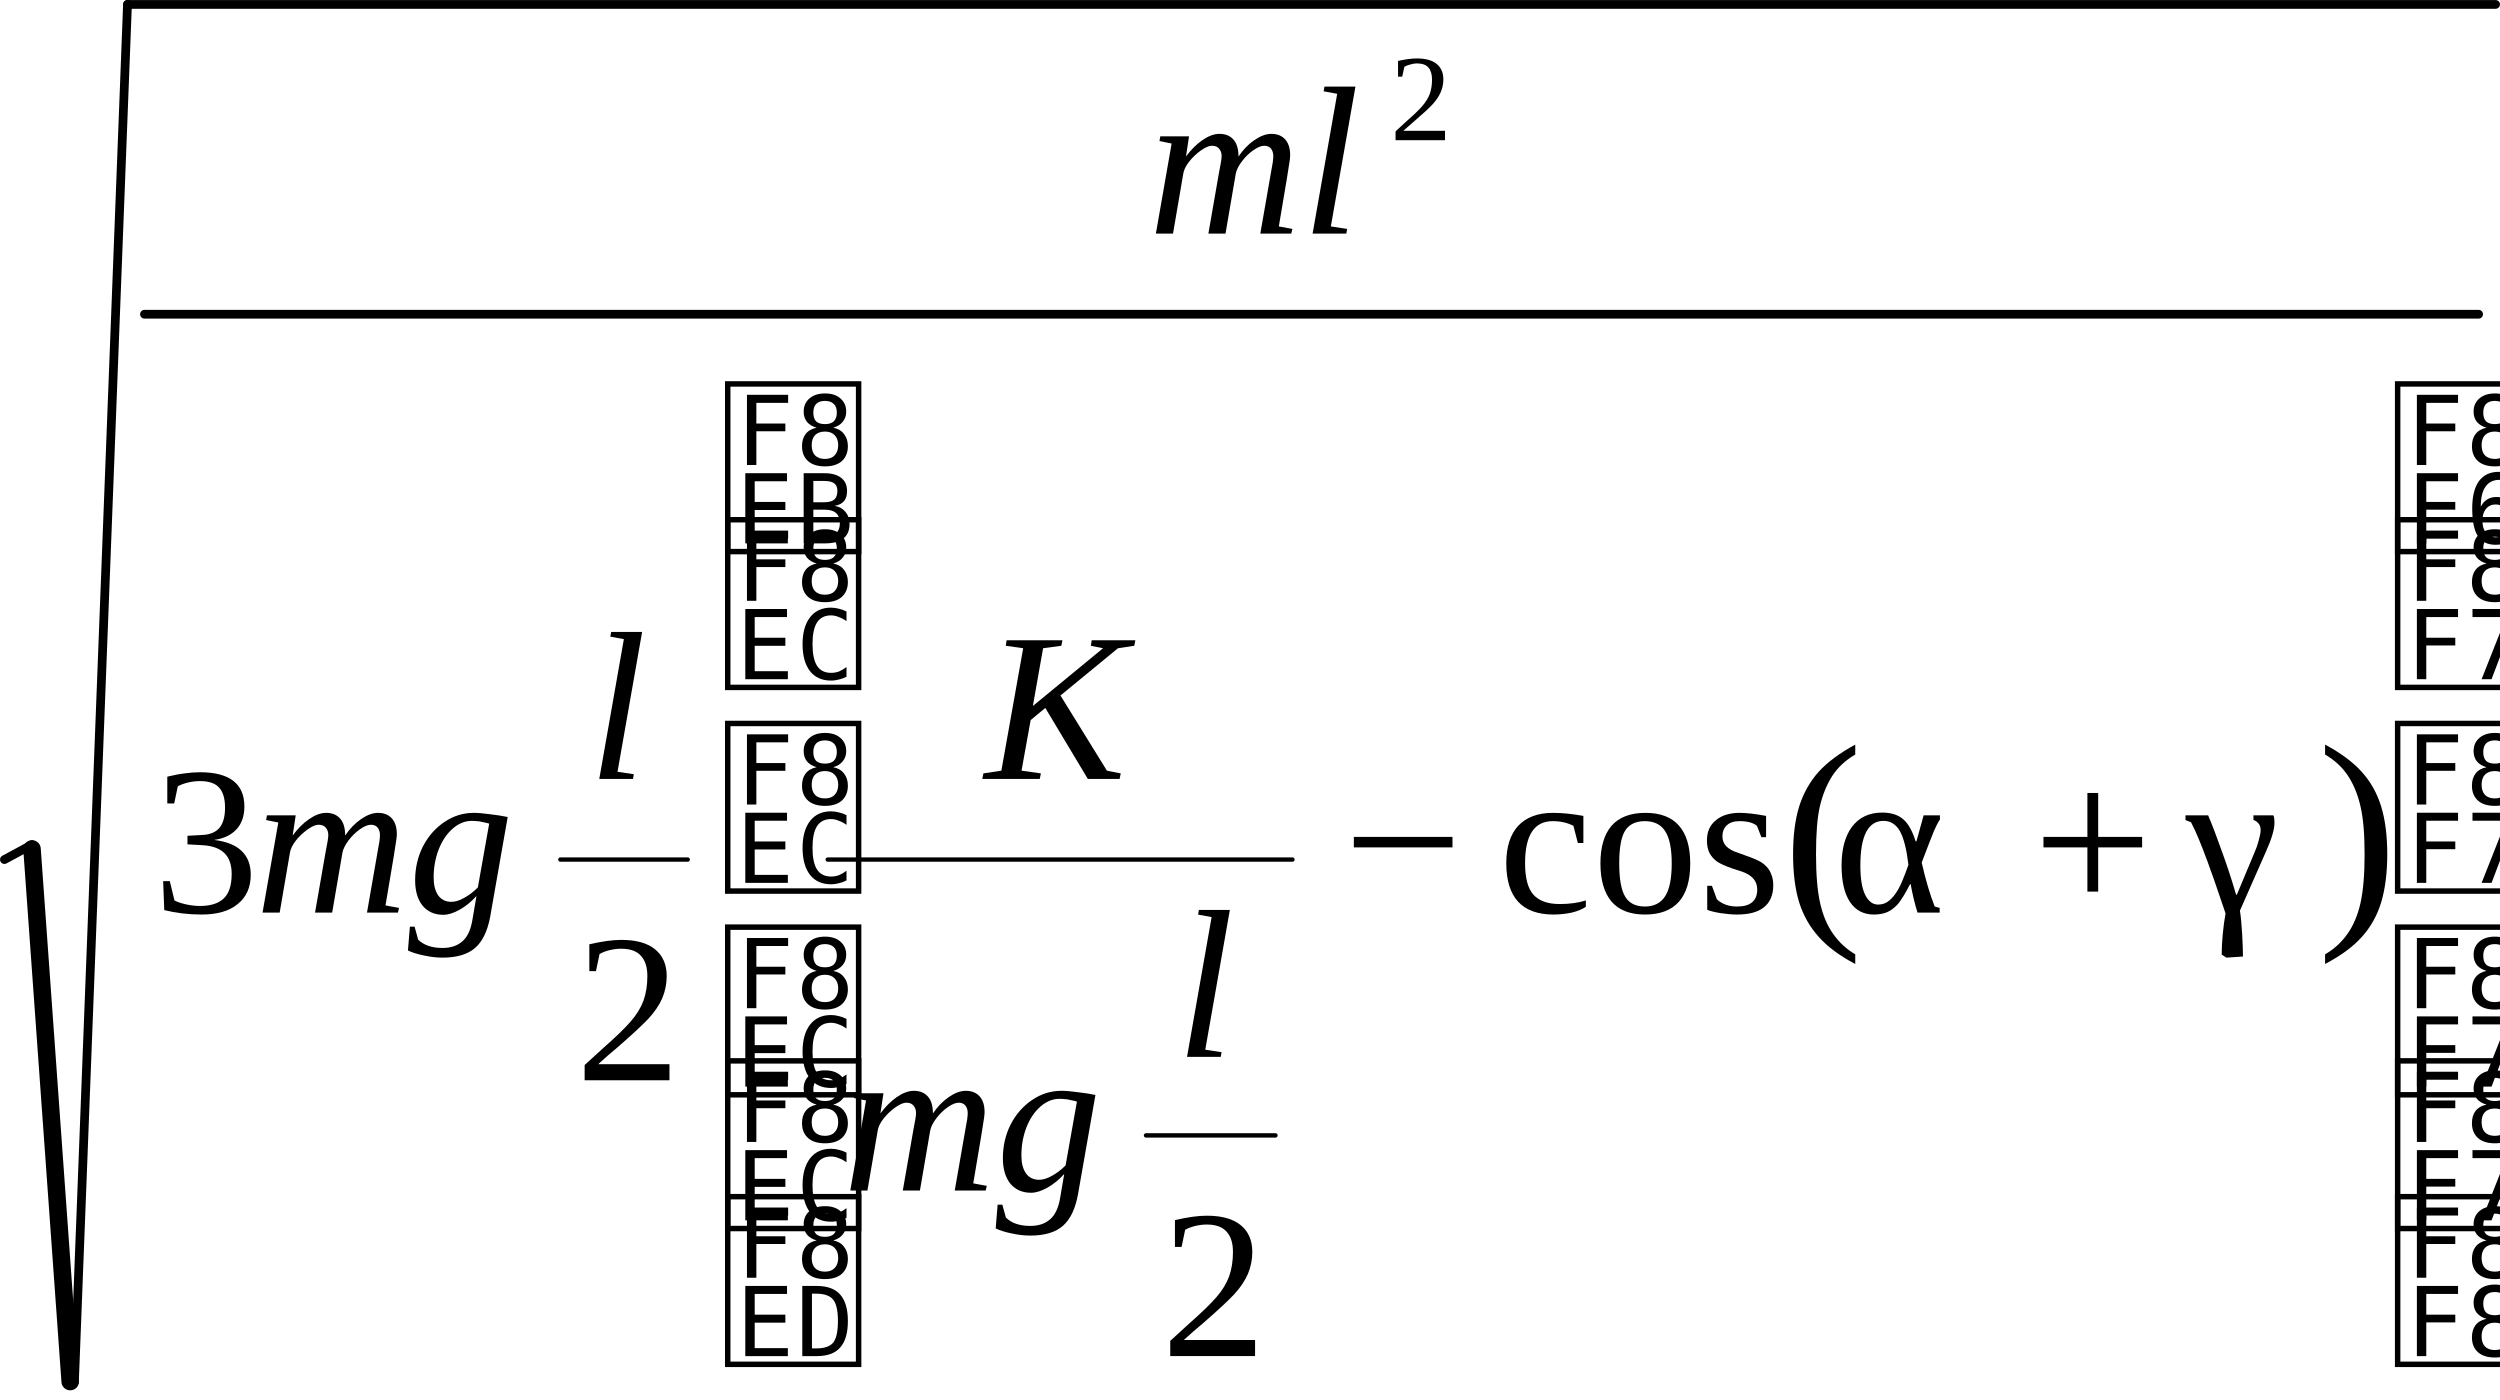
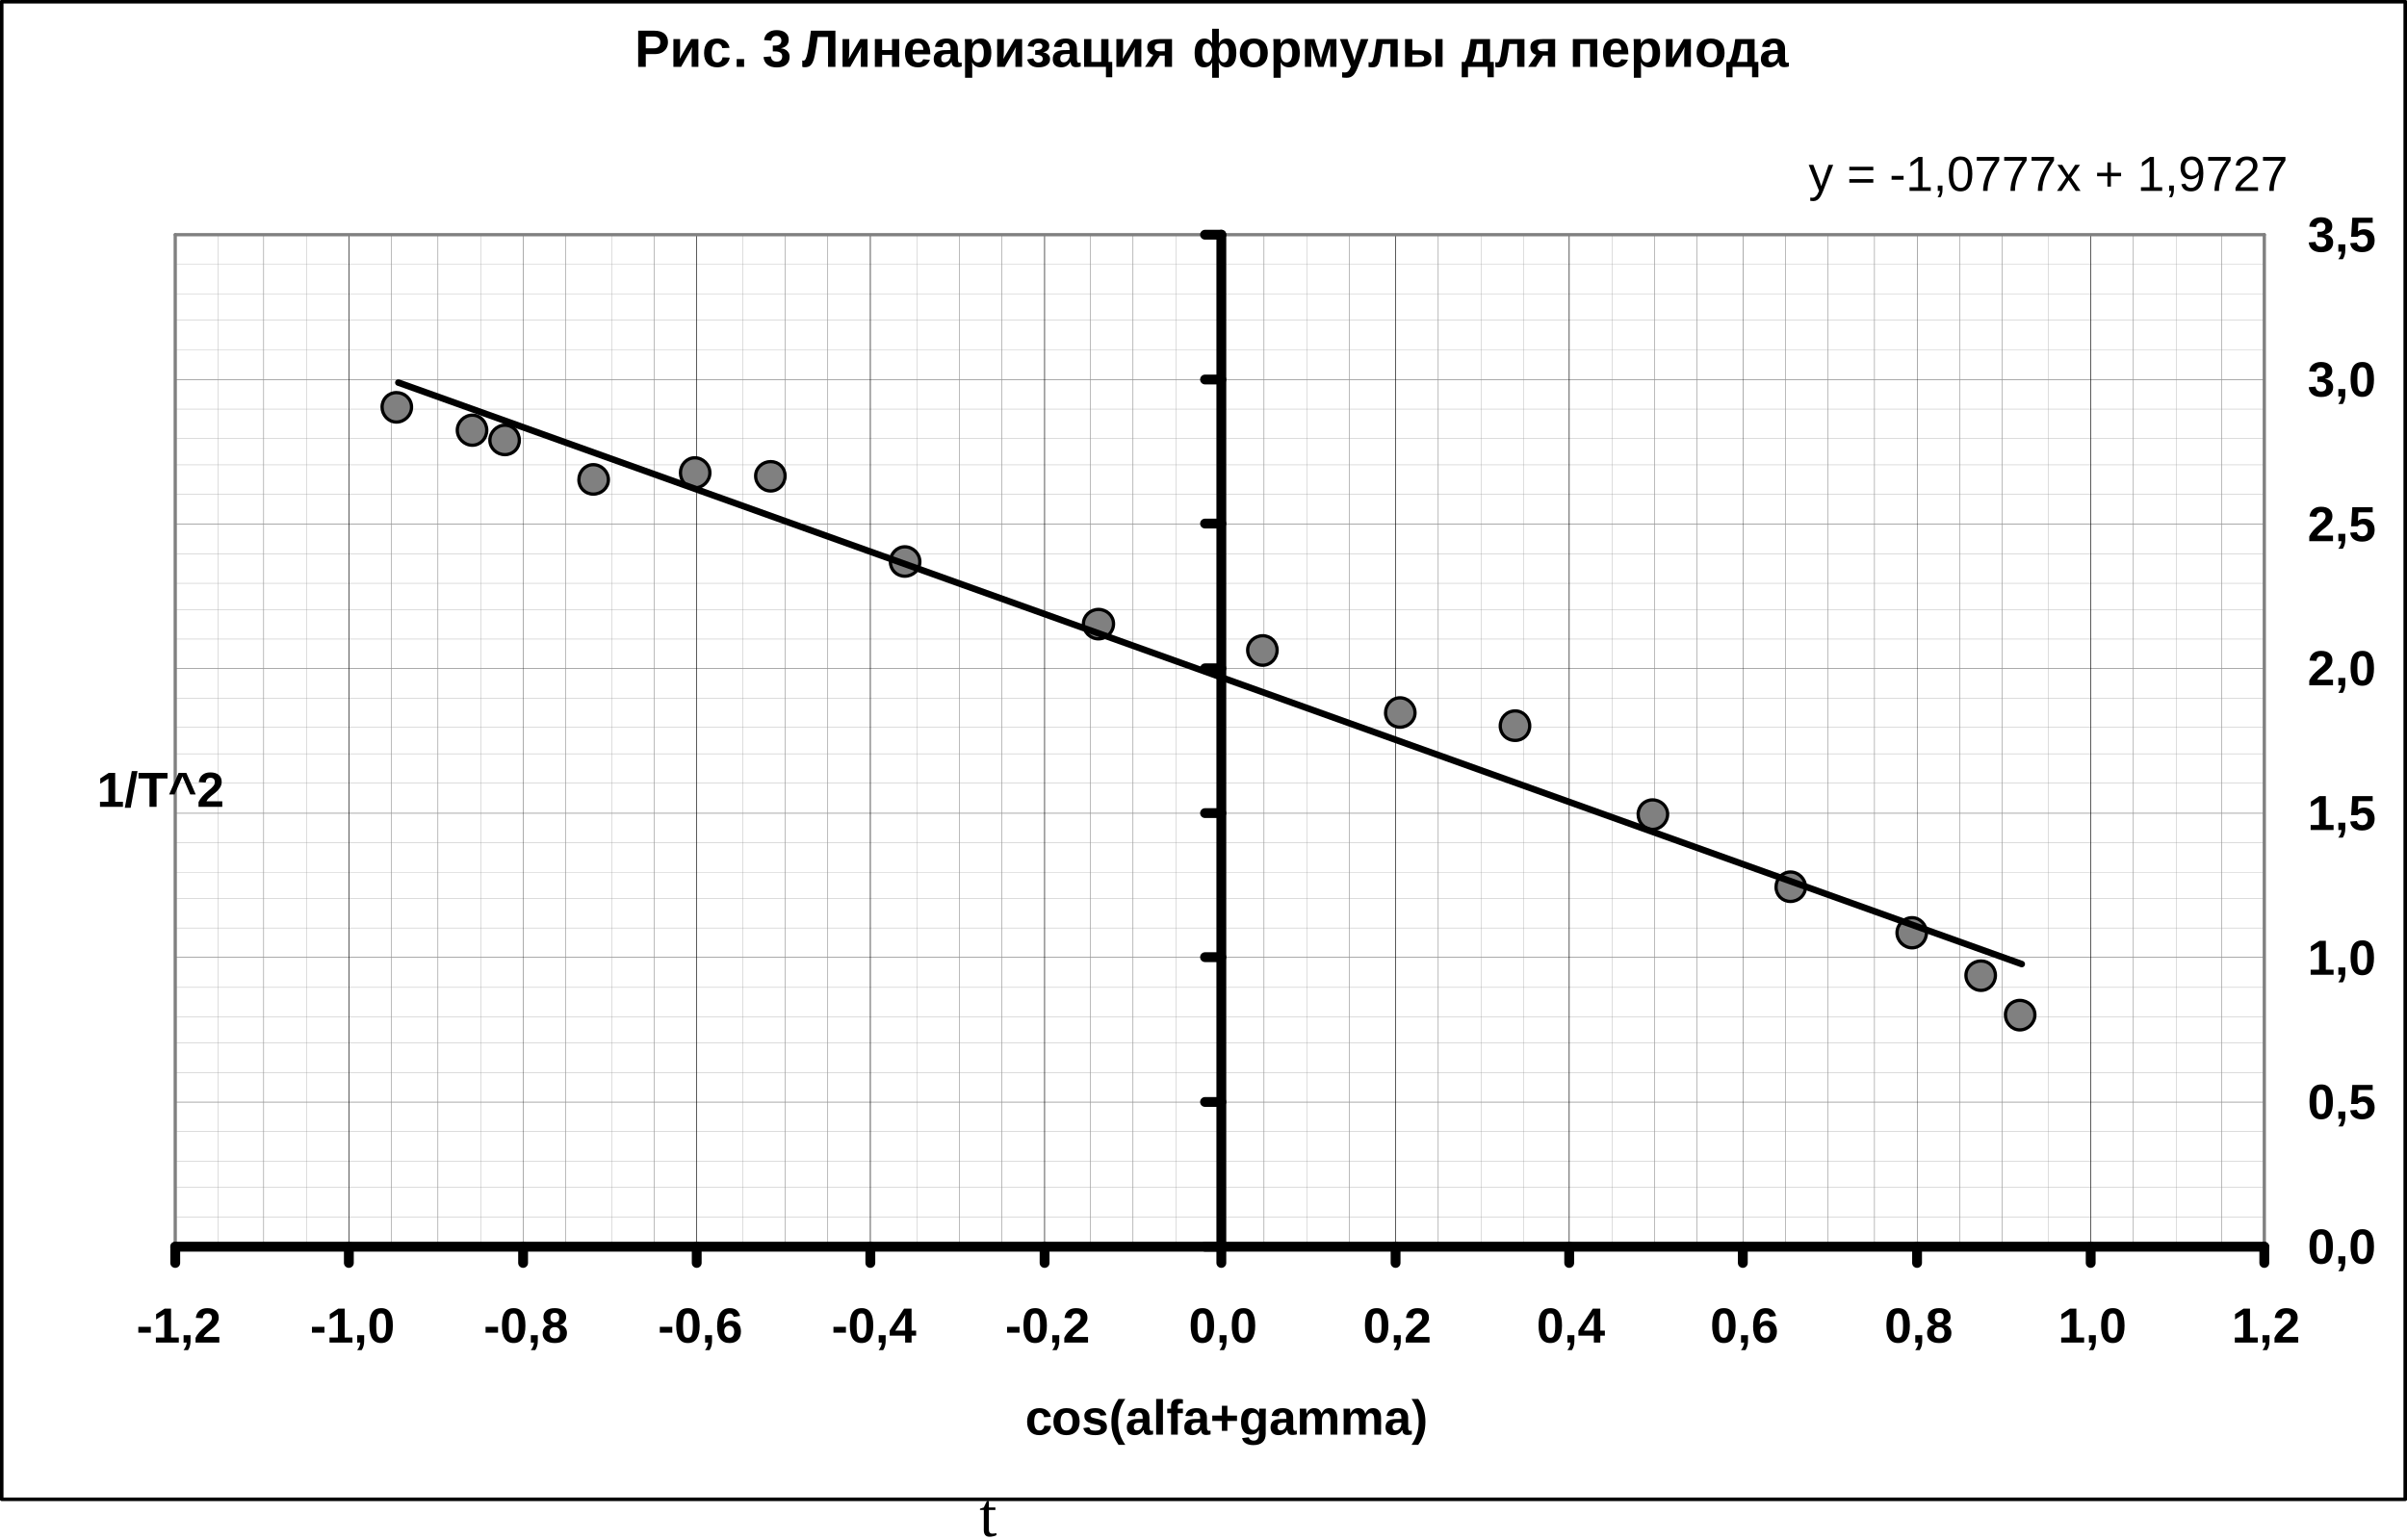
- <svg xmlns="http://www.w3.org/2000/svg" width="141.38pt" height="79.14pt" viewBox="0 0 141.38 79.14">
+ <svg xmlns="http://www.w3.org/2000/svg" width="460.83pt" height="294.86pt" viewBox="0 0 460.83 294.86">
  <defs>
    <clipPath id="figbox">
-       <rect x="0" y="0" width="141.38" height="79.14" />
+       <rect x="0" y="0" width="460.83" height="294.86" />
+     </clipPath>
+     <clipPath id="c0">
+       <rect x="33.67" y="233.12" width="399.96" height="0.12" />
+     </clipPath>
+     <clipPath id="c1">
+       <rect x="33.67" y="227.36" width="399.96" height="0.24" />
+     </clipPath>
+     <clipPath id="c2">
+       <rect x="33.67" y="222.32" width="399.96" height="0.24" />
+     </clipPath>
+     <clipPath id="c3">
+       <rect x="33.67" y="216.68" width="399.96" height="0.24" />
+     </clipPath>
+     <clipPath id="c4">
+       <rect x="33.67" y="205.40" width="399.96" height="0.24" />
+     </clipPath>
+     <clipPath id="c5">
+       <rect x="33.67" y="199.76" width="399.96" height="0.24" />
+     </clipPath>
+     <clipPath id="c6">
+       <rect x="33.67" y="194.72" width="399.96" height="0.24" />
+     </clipPath>
+     <clipPath id="c7">
+       <rect x="33.67" y="189.08" width="399.96" height="0.12" />
+     </clipPath>
+     <clipPath id="c8">
+       <rect x="33.67" y="177.68" width="399.96" height="0.24" />
+     </clipPath>
+     <clipPath id="c9">
+       <rect x="33.67" y="172.04" width="399.96" height="0.24" />
+     </clipPath>
+     <clipPath id="c10">
+       <rect x="33.67" y="167.00" width="399.96" height="0.24" />
+     </clipPath>
+     <clipPath id="c11">
+       <rect x="33.67" y="161.36" width="399.96" height="0.24" />
+     </clipPath>
+     <clipPath id="c12">
+       <rect x="33.67" y="149.96" width="399.96" height="0.24" />
+     </clipPath>
+     <clipPath id="c13">
+       <rect x="33.67" y="144.32" width="399.96" height="0.24" />
+     </clipPath>
+     <clipPath id="c14">
+       <rect x="33.67" y="139.28" width="399.96" height="0.24" />
+     </clipPath>
+     <clipPath id="c15">
+       <rect x="33.67" y="133.64" width="399.96" height="0.24" />
+     </clipPath>
+     <clipPath id="c16">
+       <rect x="33.67" y="122.36" width="399.96" height="0.24" />
+     </clipPath>
+     <clipPath id="c17">
+       <rect x="33.67" y="116.72" width="399.96" height="0.24" />
+     </clipPath>
+     <clipPath id="c18">
+       <rect x="33.67" y="111.68" width="399.96" height="0.24" />
+     </clipPath>
+     <clipPath id="c19">
+       <rect x="33.67" y="106.04" width="399.96" height="0.12" />
+     </clipPath>
+     <clipPath id="c20">
+       <rect x="33.67" y="94.64" width="399.96" height="0.24" />
+     </clipPath>
+     <clipPath id="c21">
+       <rect x="33.67" y="89.00" width="399.96" height="0.24" />
+     </clipPath>
+     <clipPath id="c22">
+       <rect x="33.67" y="83.96" width="399.96" height="0.24" />
+     </clipPath>
+     <clipPath id="c23">
+       <rect x="33.67" y="78.32" width="399.96" height="0.24" />
+     </clipPath>
+     <clipPath id="c24">
+       <rect x="33.67" y="66.92" width="399.96" height="0.24" />
+     </clipPath>
+     <clipPath id="c25">
+       <rect x="33.67" y="61.28" width="399.96" height="0.24" />
+     </clipPath>
+     <clipPath id="c26">
+       <rect x="33.67" y="56.24" width="399.96" height="0.24" />
+     </clipPath>
+     <clipPath id="c27">
+       <rect x="33.67" y="50.60" width="399.96" height="0.24" />
+     </clipPath>
+     <clipPath id="c28">
+       <rect x="33.67" y="211.04" width="399.96" height="0.24" />
+     </clipPath>
+     <clipPath id="c29">
+       <rect x="33.67" y="183.32" width="399.96" height="0.24" />
+     </clipPath>
+     <clipPath id="c30">
+       <rect x="33.67" y="155.72" width="399.96" height="0.24" />
+     </clipPath>
+     <clipPath id="c31">
+       <rect x="33.67" y="128.00" width="399.96" height="0.24" />
+     </clipPath>
+     <clipPath id="c32">
+       <rect x="33.67" y="100.28" width="399.96" height="0.24" />
+     </clipPath>
+     <clipPath id="c33">
+       <rect x="33.67" y="72.68" width="399.96" height="0.24" />
+     </clipPath>
+     <clipPath id="c34">
+       <rect x="33.67" y="44.96" width="399.96" height="0.24" />
+     </clipPath>
+     <clipPath id="c35">
+       <rect x="41.71" y="44.96" width="0.24" height="193.80" />
+     </clipPath>
+     <clipPath id="c36">
+       <rect x="50.47" y="44.96" width="0.24" height="193.80" />
+     </clipPath>
+     <clipPath id="c37">
+       <rect x="58.63" y="44.96" width="0.24" height="193.80" />
+     </clipPath>
+     <clipPath id="c38">
+       <rect x="74.95" y="44.96" width="0.24" height="193.80" />
+     </clipPath>
+     <clipPath id="c39">
+       <rect x="83.83" y="44.96" width="0.24" height="193.80" />
+     </clipPath>
+     <clipPath id="c40">
+       <rect x="91.99" y="44.96" width="0.24" height="193.80" />
+     </clipPath>
+     <clipPath id="c41">
+       <rect x="108.31" y="44.96" width="0.24" height="193.80" />
+     </clipPath>
+     <clipPath id="c42">
+       <rect x="117.07" y="44.96" width="0.24" height="193.80" />
+     </clipPath>
+     <clipPath id="c43">
+       <rect x="125.23" y="44.96" width="0.24" height="193.80" />
+     </clipPath>
+     <clipPath id="c44">
+       <rect x="142.15" y="44.96" width="0.24" height="193.80" />
+     </clipPath>
+     <clipPath id="c45">
+       <rect x="150.31" y="44.96" width="0.24" height="193.80" />
+     </clipPath>
+     <clipPath id="c46">
+       <rect x="158.47" y="44.96" width="0.24" height="193.80" />
+     </clipPath>
+     <clipPath id="c47">
+       <rect x="175.51" y="44.96" width="0.24" height="193.80" />
+     </clipPath>
+     <clipPath id="c48">
+       <rect x="183.67" y="44.96" width="0.24" height="193.80" />
+     </clipPath>
+     <clipPath id="c49">
+       <rect x="191.83" y="44.96" width="0.24" height="193.80" />
+     </clipPath>
+     <clipPath id="c50">
+       <rect x="208.75" y="44.96" width="0.24" height="193.80" />
+     </clipPath>
+     <clipPath id="c51">
+       <rect x="216.91" y="44.96" width="0.24" height="193.80" />
+     </clipPath>
+     <clipPath id="c52">
+       <rect x="225.07" y="44.96" width="0.24" height="193.80" />
+     </clipPath>
+     <clipPath id="c53">
+       <rect x="241.99" y="44.96" width="0.24" height="193.80" />
+     </clipPath>
+     <clipPath id="c54">
+       <rect x="250.15" y="44.96" width="0.24" height="193.80" />
+     </clipPath>
+     <clipPath id="c55">
+       <rect x="258.31" y="44.96" width="0.24" height="193.80" />
+     </clipPath>
+     <clipPath id="c56">
+       <rect x="275.35" y="44.96" width="0.24" height="193.80" />
+     </clipPath>
+     <clipPath id="c57">
+       <rect x="283.51" y="44.96" width="0.24" height="193.80" />
+     </clipPath>
+     <clipPath id="c58">
+       <rect x="291.67" y="44.96" width="0.24" height="193.80" />
+     </clipPath>
+     <clipPath id="c59">
+       <rect x="308.59" y="44.96" width="0.24" height="193.80" />
+     </clipPath>
+     <clipPath id="c60">
+       <rect x="316.75" y="44.96" width="0.24" height="193.80" />
+     </clipPath>
+     <clipPath id="c61">
+       <rect x="324.91" y="44.96" width="0.24" height="193.80" />
+     </clipPath>
+     <clipPath id="c62">
+       <rect x="341.83" y="44.96" width="0.24" height="193.80" />
+     </clipPath>
+     <clipPath id="c63">
+       <rect x="349.99" y="44.96" width="0.24" height="193.80" />
+     </clipPath>
+     <clipPath id="c64">
+       <rect x="358.87" y="44.96" width="0.12" height="193.80" />
+     </clipPath>
+     <clipPath id="c65">
+       <rect x="375.19" y="44.96" width="0.12" height="193.80" />
+     </clipPath>
+     <clipPath id="c66">
+       <rect x="383.35" y="44.96" width="0.24" height="193.80" />
+     </clipPath>
+     <clipPath id="c67">
+       <rect x="392.11" y="44.96" width="0.24" height="193.80" />
+     </clipPath>
+     <clipPath id="c68">
+       <rect x="408.43" y="44.96" width="0.24" height="193.80" />
+     </clipPath>
+     <clipPath id="c69">
+       <rect x="416.59" y="44.96" width="0.24" height="193.80" />
+     </clipPath>
+     <clipPath id="c70">
+       <rect x="425.35" y="44.96" width="0.24" height="193.80" />
+     </clipPath>
+     <clipPath id="c71">
+       <rect x="33.55" y="44.96" width="0.24" height="193.80" />
+     </clipPath>
+     <clipPath id="c72">
+       <rect x="66.79" y="44.96" width="0.24" height="193.80" />
+     </clipPath>
+     <clipPath id="c73">
+       <rect x="100.15" y="44.96" width="0.24" height="193.80" />
+     </clipPath>
+     <clipPath id="c74">
+       <rect x="133.39" y="44.96" width="0.24" height="193.80" />
+     </clipPath>
+     <clipPath id="c75">
+       <rect x="166.63" y="44.96" width="0.24" height="193.80" />
+     </clipPath>
+     <clipPath id="c76">
+       <rect x="199.99" y="44.96" width="0.24" height="193.80" />
+     </clipPath>
+     <clipPath id="c77">
+       <rect x="267.19" y="44.96" width="0.12" height="193.80" />
+     </clipPath>
+     <clipPath id="c78">
+       <rect x="300.43" y="44.96" width="0.24" height="193.80" />
+     </clipPath>
+     <clipPath id="c79">
+       <rect x="333.67" y="44.96" width="0.24" height="193.80" />
+     </clipPath>
+     <clipPath id="c80">
+       <rect x="367.03" y="44.96" width="0.12" height="193.80" />
+     </clipPath>
+     <clipPath id="c81">
+       <rect x="400.27" y="44.96" width="0.24" height="193.80" />
+     </clipPath>
+     <clipPath id="c82">
+       <rect x="433.51" y="44.96" width="0.24" height="193.80" />
    </clipPath>
  </defs>
  <g clip-path="url(#figbox)">
-     <path d="M31.69,48.61 L38.89,48.61" fill="none" stroke="#000000" stroke-width="0.248" stroke-linecap="round" stroke-linejoin="round" />
-     <path d="M64.81,64.21 L72.13,64.21" fill="none" stroke="#000000" stroke-width="0.248" stroke-linecap="round" stroke-linejoin="round" />
-     <path d="M46.81,48.61 L73.09,48.61" fill="none" stroke="#000000" stroke-width="0.248" stroke-linecap="round" stroke-linejoin="round" />
-     <path d="M8.17,17.77 L140.17,17.77" fill="none" stroke="#000000" stroke-width="0.495" stroke-linecap="round" stroke-linejoin="round" />
-     <path d="M0.25,48.61 L1.81,47.77" fill="none" stroke="#000000" stroke-width="0.495" stroke-linecap="round" stroke-linejoin="round" />
-     <path d="M1.81,48.01 L3.97,78.13" fill="none" stroke="#000000" stroke-width="0.991" stroke-linecap="round" stroke-linejoin="round" />
-     <path d="M4.21,78.13 L7.21,0.25" fill="none" stroke="#000000" stroke-width="0.495" stroke-linecap="round" stroke-linejoin="round" />
-     <path d="M7.21,0.25 L141.13,0.25" fill="none" stroke="#000000" stroke-width="0.495" stroke-linecap="round" stroke-linejoin="round" />
-     <text x="100.81" y="51.61" font-family="'Times New Roman', serif" font-size="13.68" fill="#000000">(</text>
-     <text x="131.05" y="51.61" font-family="'Times New Roman', serif" font-size="13.68" fill="#000000">)</text>
-     <text x="123.61" y="51.61" font-family="'Times New Roman', serif" font-size="11.99" fill="#000000">γ</text>
-     <text x="103.69" y="51.61" font-family="'Times New Roman', serif" font-size="11.99" fill="#000000">α</text>
-     <text x="135.13" y="69.01" font-family="'Times New Roman', serif" font-size="11.99" fill="#000000"></text>
-     <text x="135.13" y="61.45" font-family="'Times New Roman', serif" font-size="11.99" fill="#000000"></text>
-     <text x="135.13" y="49.93" font-family="'Times New Roman', serif" font-size="11.99" fill="#000000"></text>
-     <text x="135.13" y="38.41" font-family="'Times New Roman', serif" font-size="11.99" fill="#000000"></text>
-     <text x="135.13" y="76.69" font-family="'Times New Roman', serif" font-size="11.99" fill="#000000"></text>
-     <text x="135.13" y="30.73" font-family="'Times New Roman', serif" font-size="11.99" fill="#000000"></text>
-     <text x="40.69" y="69.01" font-family="'Times New Roman', serif" font-size="11.99" fill="#000000"></text>
-     <text x="40.69" y="61.45" font-family="'Times New Roman', serif" font-size="11.99" fill="#000000"></text>
-     <text x="40.69" y="49.93" font-family="'Times New Roman', serif" font-size="11.99" fill="#000000"></text>
-     <text x="40.69" y="38.41" font-family="'Times New Roman', serif" font-size="11.99" fill="#000000"></text>
-     <text x="40.69" y="76.69" font-family="'Times New Roman', serif" font-size="11.99" fill="#000000"></text>
-     <text x="40.69" y="30.73" font-family="'Times New Roman', serif" font-size="11.99" fill="#000000"></text>
-     <text x="114.97" y="51.61" font-family="'Times New Roman', serif" font-size="11.99" fill="#000000">+</text>
-     <text x="75.97" y="51.61" font-family="'Times New Roman', serif" font-size="11.99" fill="#000000">−</text>
-     <text x="84.73" y="51.61" font-family="'Times New Roman', Georgia, serif" font-size="11.99" fill="#000000">cos</text>
-     <text x="65.65" y="76.69" font-family="'Times New Roman', Georgia, serif" font-size="11.99" fill="#000000">2</text>
-     <text x="32.53" y="61.09" font-family="'Times New Roman', Georgia, serif" font-size="11.99" fill="#000000">2</text>
-     <text x="8.65" y="51.61" font-family="'Times New Roman', Georgia, serif" font-size="11.99" fill="#000000">3</text>
-     <text x="78.61" y="7.93" font-family="'Times New Roman', Georgia, serif" font-size="6.99" fill="#000000">2</text>
-     <text x="66.49" y="59.77" font-family="'Times New Roman', Georgia, serif" font-size="11.99" font-style="italic" fill="#000000">l</text>
-     <text x="47.65" y="67.33" font-family="'Times New Roman', Georgia, serif" font-size="11.99" font-style="italic" fill="#000000">mg</text>
-     <text x="55.69" y="44.05" font-family="'Times New Roman', Georgia, serif" font-size="11.99" font-style="italic" fill="#000000">K</text>
-     <text x="33.25" y="44.05" font-family="'Times New Roman', Georgia, serif" font-size="11.99" font-style="italic" fill="#000000">l</text>
-     <text x="14.41" y="51.61" font-family="'Times New Roman', Georgia, serif" font-size="11.99" font-style="italic" fill="#000000">mg</text>
-     <text x="64.93" y="13.21" font-family="'Times New Roman', Georgia, serif" font-size="11.99" font-style="italic" fill="#000000">ml</text>
+     <path d="M0.31,0.31 L0.31,287.12 L460.51,287.12 L460.51,0.31 Z" fill="none" stroke="#000000" stroke-width="0.628" stroke-linecap="round" stroke-linejoin="round" />
+     <path d="M33.55,233.12 L433.51,233.12" fill="none" stroke="#969696" stroke-width="0.120" stroke-linecap="round" stroke-linejoin="round" clip-path="url(#c0)" />
+     <path d="M33.55,227.36 L433.51,227.36" fill="none" stroke="#969696" stroke-width="0.120" stroke-linecap="round" stroke-linejoin="round" clip-path="url(#c1)" />
+     <path d="M33.55,222.32 L433.51,222.32" fill="none" stroke="#969696" stroke-width="0.120" stroke-linecap="round" stroke-linejoin="round" clip-path="url(#c2)" />
+     <path d="M33.55,216.68 L433.51,216.68" fill="none" stroke="#969696" stroke-width="0.120" stroke-linecap="round" stroke-linejoin="round" clip-path="url(#c3)" />
+     <path d="M33.55,205.40 L433.51,205.40" fill="none" stroke="#969696" stroke-width="0.120" stroke-linecap="round" stroke-linejoin="round" clip-path="url(#c4)" />
+     <path d="M33.55,199.76 L433.51,199.76" fill="none" stroke="#969696" stroke-width="0.120" stroke-linecap="round" stroke-linejoin="round" clip-path="url(#c5)" />
+     <path d="M33.55,194.72 L433.51,194.72" fill="none" stroke="#969696" stroke-width="0.120" stroke-linecap="round" stroke-linejoin="round" clip-path="url(#c6)" />
+     <path d="M33.55,189.08 L433.51,189.08" fill="none" stroke="#969696" stroke-width="0.120" stroke-linecap="round" stroke-linejoin="round" clip-path="url(#c7)" />
+     <path d="M33.55,177.68 L433.51,177.68" fill="none" stroke="#969696" stroke-width="0.120" stroke-linecap="round" stroke-linejoin="round" clip-path="url(#c8)" />
+     <path d="M33.55,172.04 L433.51,172.04" fill="none" stroke="#969696" stroke-width="0.120" stroke-linecap="round" stroke-linejoin="round" clip-path="url(#c9)" />
+     <path d="M33.55,167.00 L433.51,167.00" fill="none" stroke="#969696" stroke-width="0.120" stroke-linecap="round" stroke-linejoin="round" clip-path="url(#c10)" />
+     <path d="M33.55,161.36 L433.51,161.36" fill="none" stroke="#969696" stroke-width="0.120" stroke-linecap="round" stroke-linejoin="round" clip-path="url(#c11)" />
+     <path d="M33.55,149.96 L433.51,149.96" fill="none" stroke="#969696" stroke-width="0.120" stroke-linecap="round" stroke-linejoin="round" clip-path="url(#c12)" />
+     <path d="M33.55,144.32 L433.51,144.32" fill="none" stroke="#969696" stroke-width="0.120" stroke-linecap="round" stroke-linejoin="round" clip-path="url(#c13)" />
+     <path d="M33.55,139.28 L433.51,139.28" fill="none" stroke="#969696" stroke-width="0.120" stroke-linecap="round" stroke-linejoin="round" clip-path="url(#c14)" />
+     <path d="M33.55,133.64 L433.51,133.64" fill="none" stroke="#969696" stroke-width="0.120" stroke-linecap="round" stroke-linejoin="round" clip-path="url(#c15)" />
+     <path d="M33.55,122.36 L433.51,122.36" fill="none" stroke="#969696" stroke-width="0.120" stroke-linecap="round" stroke-linejoin="round" clip-path="url(#c16)" />
+     <path d="M33.55,116.72 L433.51,116.72" fill="none" stroke="#969696" stroke-width="0.120" stroke-linecap="round" stroke-linejoin="round" clip-path="url(#c17)" />
+     <path d="M33.55,111.68 L433.51,111.68" fill="none" stroke="#969696" stroke-width="0.120" stroke-linecap="round" stroke-linejoin="round" clip-path="url(#c18)" />
+     <path d="M33.55,106.04 L433.51,106.04" fill="none" stroke="#969696" stroke-width="0.120" stroke-linecap="round" stroke-linejoin="round" clip-path="url(#c19)" />
+     <path d="M33.55,94.64 L433.51,94.64" fill="none" stroke="#969696" stroke-width="0.120" stroke-linecap="round" stroke-linejoin="round" clip-path="url(#c20)" />
+     <path d="M33.55,89.00 L433.51,89.00" fill="none" stroke="#969696" stroke-width="0.120" stroke-linecap="round" stroke-linejoin="round" clip-path="url(#c21)" />
+     <path d="M33.55,83.96 L433.51,83.96" fill="none" stroke="#969696" stroke-width="0.120" stroke-linecap="round" stroke-linejoin="round" clip-path="url(#c22)" />
+     <path d="M33.55,78.32 L433.51,78.32" fill="none" stroke="#969696" stroke-width="0.120" stroke-linecap="round" stroke-linejoin="round" clip-path="url(#c23)" />
+     <path d="M33.55,66.92 L433.51,66.92" fill="none" stroke="#969696" stroke-width="0.120" stroke-linecap="round" stroke-linejoin="round" clip-path="url(#c24)" />
+     <path d="M33.55,61.28 L433.51,61.28" fill="none" stroke="#969696" stroke-width="0.120" stroke-linecap="round" stroke-linejoin="round" clip-path="url(#c25)" />
+     <path d="M33.55,56.24 L433.51,56.24" fill="none" stroke="#969696" stroke-width="0.120" stroke-linecap="round" stroke-linejoin="round" clip-path="url(#c26)" />
+     <path d="M33.55,50.60 L433.51,50.60" fill="none" stroke="#969696" stroke-width="0.120" stroke-linecap="round" stroke-linejoin="round" clip-path="url(#c27)" />
+     <path d="M33.55,211.04 L433.51,211.04" fill="none" stroke="#000000" stroke-width="0.120" stroke-linecap="round" stroke-linejoin="round" clip-path="url(#c28)" />
+     <path d="M33.55,183.32 L433.51,183.32" fill="none" stroke="#000000" stroke-width="0.120" stroke-linecap="round" stroke-linejoin="round" clip-path="url(#c29)" />
+     <path d="M33.55,155.72 L433.51,155.72" fill="none" stroke="#000000" stroke-width="0.120" stroke-linecap="round" stroke-linejoin="round" clip-path="url(#c30)" />
+     <path d="M33.55,128.00 L433.51,128.00" fill="none" stroke="#000000" stroke-width="0.120" stroke-linecap="round" stroke-linejoin="round" clip-path="url(#c31)" />
+     <path d="M33.55,100.28 L433.51,100.28" fill="none" stroke="#000000" stroke-width="0.120" stroke-linecap="round" stroke-linejoin="round" clip-path="url(#c32)" />
+     <path d="M33.55,72.68 L433.51,72.68" fill="none" stroke="#000000" stroke-width="0.120" stroke-linecap="round" stroke-linejoin="round" clip-path="url(#c33)" />
+     <path d="M33.55,44.96 L433.51,44.96" fill="none" stroke="#000000" stroke-width="0.120" stroke-linecap="round" stroke-linejoin="round" clip-path="url(#c34)" />
+     <path d="M41.71,44.96 L41.71,238.76" fill="none" stroke="#969696" stroke-width="0.120" stroke-linecap="round" stroke-linejoin="round" clip-path="url(#c35)" />
+     <path d="M50.47,44.96 L50.47,238.76" fill="none" stroke="#969696" stroke-width="0.120" stroke-linecap="round" stroke-linejoin="round" clip-path="url(#c36)" />
+     <path d="M58.63,44.96 L58.63,238.76" fill="none" stroke="#969696" stroke-width="0.120" stroke-linecap="round" stroke-linejoin="round" clip-path="url(#c37)" />
+     <path d="M74.95,44.96 L74.95,238.76" fill="none" stroke="#969696" stroke-width="0.120" stroke-linecap="round" stroke-linejoin="round" clip-path="url(#c38)" />
+     <path d="M83.83,44.96 L83.83,238.76" fill="none" stroke="#969696" stroke-width="0.120" stroke-linecap="round" stroke-linejoin="round" clip-path="url(#c39)" />
+     <path d="M91.99,44.96 L91.99,238.76" fill="none" stroke="#969696" stroke-width="0.120" stroke-linecap="round" stroke-linejoin="round" clip-path="url(#c40)" />
+     <path d="M108.31,44.96 L108.31,238.76" fill="none" stroke="#969696" stroke-width="0.120" stroke-linecap="round" stroke-linejoin="round" clip-path="url(#c41)" />
+     <path d="M117.07,44.96 L117.07,238.76" fill="none" stroke="#969696" stroke-width="0.120" stroke-linecap="round" stroke-linejoin="round" clip-path="url(#c42)" />
+     <path d="M125.23,44.96 L125.23,238.76" fill="none" stroke="#969696" stroke-width="0.120" stroke-linecap="round" stroke-linejoin="round" clip-path="url(#c43)" />
+     <path d="M142.15,44.96 L142.15,238.76" fill="none" stroke="#969696" stroke-width="0.120" stroke-linecap="round" stroke-linejoin="round" clip-path="url(#c44)" />
+     <path d="M150.31,44.96 L150.31,238.76" fill="none" stroke="#969696" stroke-width="0.120" stroke-linecap="round" stroke-linejoin="round" clip-path="url(#c45)" />
+     <path d="M158.47,44.96 L158.47,238.76" fill="none" stroke="#969696" stroke-width="0.120" stroke-linecap="round" stroke-linejoin="round" clip-path="url(#c46)" />
+     <path d="M175.51,44.96 L175.51,238.76" fill="none" stroke="#969696" stroke-width="0.120" stroke-linecap="round" stroke-linejoin="round" clip-path="url(#c47)" />
+     <path d="M183.67,44.96 L183.67,238.76" fill="none" stroke="#969696" stroke-width="0.120" stroke-linecap="round" stroke-linejoin="round" clip-path="url(#c48)" />
+     <path d="M191.83,44.96 L191.83,238.76" fill="none" stroke="#969696" stroke-width="0.120" stroke-linecap="round" stroke-linejoin="round" clip-path="url(#c49)" />
+     <path d="M208.75,44.96 L208.75,238.76" fill="none" stroke="#969696" stroke-width="0.120" stroke-linecap="round" stroke-linejoin="round" clip-path="url(#c50)" />
+     <path d="M216.91,44.96 L216.91,238.76" fill="none" stroke="#969696" stroke-width="0.120" stroke-linecap="round" stroke-linejoin="round" clip-path="url(#c51)" />
+     <path d="M225.07,44.96 L225.07,238.76" fill="none" stroke="#969696" stroke-width="0.120" stroke-linecap="round" stroke-linejoin="round" clip-path="url(#c52)" />
+     <path d="M241.99,44.96 L241.99,238.76" fill="none" stroke="#969696" stroke-width="0.120" stroke-linecap="round" stroke-linejoin="round" clip-path="url(#c53)" />
+     <path d="M250.15,44.96 L250.15,238.76" fill="none" stroke="#969696" stroke-width="0.120" stroke-linecap="round" stroke-linejoin="round" clip-path="url(#c54)" />
+     <path d="M258.31,44.96 L258.31,238.76" fill="none" stroke="#969696" stroke-width="0.120" stroke-linecap="round" stroke-linejoin="round" clip-path="url(#c55)" />
+     <path d="M275.35,44.96 L275.35,238.76" fill="none" stroke="#969696" stroke-width="0.120" stroke-linecap="round" stroke-linejoin="round" clip-path="url(#c56)" />
+     <path d="M283.51,44.96 L283.51,238.76" fill="none" stroke="#969696" stroke-width="0.120" stroke-linecap="round" stroke-linejoin="round" clip-path="url(#c57)" />
+     <path d="M291.67,44.96 L291.67,238.76" fill="none" stroke="#969696" stroke-width="0.120" stroke-linecap="round" stroke-linejoin="round" clip-path="url(#c58)" />
+     <path d="M308.59,44.96 L308.59,238.76" fill="none" stroke="#969696" stroke-width="0.120" stroke-linecap="round" stroke-linejoin="round" clip-path="url(#c59)" />
+     <path d="M316.75,44.96 L316.75,238.76" fill="none" stroke="#969696" stroke-width="0.120" stroke-linecap="round" stroke-linejoin="round" clip-path="url(#c60)" />
+     <path d="M324.91,44.96 L324.91,238.76" fill="none" stroke="#969696" stroke-width="0.120" stroke-linecap="round" stroke-linejoin="round" clip-path="url(#c61)" />
+     <path d="M341.83,44.96 L341.83,238.76" fill="none" stroke="#969696" stroke-width="0.120" stroke-linecap="round" stroke-linejoin="round" clip-path="url(#c62)" />
+     <path d="M349.99,44.96 L349.99,238.76" fill="none" stroke="#969696" stroke-width="0.120" stroke-linecap="round" stroke-linejoin="round" clip-path="url(#c63)" />
+     <path d="M358.87,44.96 L358.87,238.76" fill="none" stroke="#969696" stroke-width="0.120" stroke-linecap="round" stroke-linejoin="round" clip-path="url(#c64)" />
+     <path d="M375.19,44.96 L375.19,238.76" fill="none" stroke="#969696" stroke-width="0.120" stroke-linecap="round" stroke-linejoin="round" clip-path="url(#c65)" />
+     <path d="M383.35,44.96 L383.35,238.76" fill="none" stroke="#969696" stroke-width="0.120" stroke-linecap="round" stroke-linejoin="round" clip-path="url(#c66)" />
+     <path d="M392.11,44.96 L392.11,238.76" fill="none" stroke="#969696" stroke-width="0.120" stroke-linecap="round" stroke-linejoin="round" clip-path="url(#c67)" />
+     <path d="M408.43,44.96 L408.43,238.76" fill="none" stroke="#969696" stroke-width="0.120" stroke-linecap="round" stroke-linejoin="round" clip-path="url(#c68)" />
+     <path d="M416.59,44.96 L416.59,238.76" fill="none" stroke="#969696" stroke-width="0.120" stroke-linecap="round" stroke-linejoin="round" clip-path="url(#c69)" />
+     <path d="M425.35,44.96 L425.35,238.76" fill="none" stroke="#969696" stroke-width="0.120" stroke-linecap="round" stroke-linejoin="round" clip-path="url(#c70)" />
+     <path d="M33.55,44.96 L33.55,238.76" fill="none" stroke="#000000" stroke-width="0.120" stroke-linecap="round" stroke-linejoin="round" clip-path="url(#c71)" />
+     <path d="M66.79,44.96 L66.79,238.76" fill="none" stroke="#000000" stroke-width="0.120" stroke-linecap="round" stroke-linejoin="round" clip-path="url(#c72)" />
+     <path d="M100.15,44.96 L100.15,238.76" fill="none" stroke="#000000" stroke-width="0.120" stroke-linecap="round" stroke-linejoin="round" clip-path="url(#c73)" />
+     <path d="M133.39,44.96 L133.39,238.76" fill="none" stroke="#000000" stroke-width="0.120" stroke-linecap="round" stroke-linejoin="round" clip-path="url(#c74)" />
+     <path d="M166.63,44.96 L166.63,238.76" fill="none" stroke="#000000" stroke-width="0.120" stroke-linecap="round" stroke-linejoin="round" clip-path="url(#c75)" />
+     <path d="M199.99,44.96 L199.99,238.76" fill="none" stroke="#000000" stroke-width="0.120" stroke-linecap="round" stroke-linejoin="round" clip-path="url(#c76)" />
+     <path d="M267.19,44.96 L267.19,238.76" fill="none" stroke="#000000" stroke-width="0.120" stroke-linecap="round" stroke-linejoin="round" clip-path="url(#c77)" />
+     <path d="M300.43,44.96 L300.43,238.76" fill="none" stroke="#000000" stroke-width="0.120" stroke-linecap="round" stroke-linejoin="round" clip-path="url(#c78)" />
+     <path d="M333.67,44.96 L333.67,238.76" fill="none" stroke="#000000" stroke-width="0.120" stroke-linecap="round" stroke-linejoin="round" clip-path="url(#c79)" />
+     <path d="M367.03,44.96 L367.03,238.76" fill="none" stroke="#000000" stroke-width="0.120" stroke-linecap="round" stroke-linejoin="round" clip-path="url(#c80)" />
+     <path d="M400.27,44.96 L400.27,238.76" fill="none" stroke="#000000" stroke-width="0.120" stroke-linecap="round" stroke-linejoin="round" clip-path="url(#c81)" />
+     <path d="M433.51,44.96 L433.51,238.76" fill="none" stroke="#000000" stroke-width="0.120" stroke-linecap="round" stroke-linejoin="round" clip-path="url(#c82)" />
+     <path d="M33.55,44.95 L433.51,44.95" fill="none" stroke="#808080" stroke-width="0.628" stroke-linecap="round" stroke-linejoin="round" />
+     <path d="M433.51,44.95 L433.51,238.76" fill="none" stroke="#808080" stroke-width="0.628" stroke-linecap="round" stroke-linejoin="round" />
+     <path d="M433.51,238.76 L33.55,238.76" fill="none" stroke="#808080" stroke-width="0.628" stroke-linecap="round" stroke-linejoin="round" />
+     <path d="M33.55,238.76 L33.55,44.95" fill="none" stroke="#808080" stroke-width="0.628" stroke-linecap="round" stroke-linejoin="round" />
+     <path d="M233.83,44.95 L233.83,238.76" fill="none" stroke="#000000" stroke-width="1.885" stroke-linecap="round" stroke-linejoin="round" />
+     <path d="M230.71,238.76 L233.83,238.76" fill="none" stroke="#000000" stroke-width="1.885" stroke-linecap="round" stroke-linejoin="round" />
+     <path d="M230.71,211.04 L233.83,211.04" fill="none" stroke="#000000" stroke-width="1.885" stroke-linecap="round" stroke-linejoin="round" />
+     <path d="M230.71,183.31 L233.83,183.31" fill="none" stroke="#000000" stroke-width="1.885" stroke-linecap="round" stroke-linejoin="round" />
+     <path d="M230.71,155.72 L233.83,155.72" fill="none" stroke="#000000" stroke-width="1.885" stroke-linecap="round" stroke-linejoin="round" />
+     <path d="M230.71,127.99 L233.83,127.99" fill="none" stroke="#000000" stroke-width="1.885" stroke-linecap="round" stroke-linejoin="round" />
+     <path d="M230.71,100.27 L233.83,100.27" fill="none" stroke="#000000" stroke-width="1.885" stroke-linecap="round" stroke-linejoin="round" />
+     <path d="M230.71,72.68 L233.83,72.68" fill="none" stroke="#000000" stroke-width="1.885" stroke-linecap="round" stroke-linejoin="round" />
+     <path d="M230.71,44.95 L233.83,44.95" fill="none" stroke="#000000" stroke-width="1.885" stroke-linecap="round" stroke-linejoin="round" />
+     <path d="M33.55,238.76 L433.51,238.76" fill="none" stroke="#000000" stroke-width="1.885" stroke-linecap="round" stroke-linejoin="round" />
+     <path d="M33.55,241.87 L33.55,238.76" fill="none" stroke="#000000" stroke-width="1.885" stroke-linecap="round" stroke-linejoin="round" />
+     <path d="M66.79,241.87 L66.79,238.76" fill="none" stroke="#000000" stroke-width="1.885" stroke-linecap="round" stroke-linejoin="round" />
+     <path d="M100.15,241.87 L100.15,238.76" fill="none" stroke="#000000" stroke-width="1.885" stroke-linecap="round" stroke-linejoin="round" />
+     <path d="M133.39,241.87 L133.39,238.76" fill="none" stroke="#000000" stroke-width="1.885" stroke-linecap="round" stroke-linejoin="round" />
+     <path d="M166.63,241.87 L166.63,238.76" fill="none" stroke="#000000" stroke-width="1.885" stroke-linecap="round" stroke-linejoin="round" />
+     <path d="M199.99,241.87 L199.99,238.76" fill="none" stroke="#000000" stroke-width="1.885" stroke-linecap="round" stroke-linejoin="round" />
+     <path d="M233.83,241.87 L233.83,238.76" fill="none" stroke="#000000" stroke-width="1.885" stroke-linecap="round" stroke-linejoin="round" />
+     <path d="M267.19,241.87 L267.19,238.76" fill="none" stroke="#000000" stroke-width="1.885" stroke-linecap="round" stroke-linejoin="round" />
+     <path d="M300.43,241.87 L300.43,238.76" fill="none" stroke="#000000" stroke-width="1.885" stroke-linecap="round" stroke-linejoin="round" />
+     <path d="M333.67,241.87 L333.67,238.76" fill="none" stroke="#000000" stroke-width="1.885" stroke-linecap="round" stroke-linejoin="round" />
+     <path d="M367.03,241.87 L367.03,238.76" fill="none" stroke="#000000" stroke-width="1.885" stroke-linecap="round" stroke-linejoin="round" />
+     <path d="M400.27,241.87 L400.27,238.76" fill="none" stroke="#000000" stroke-width="1.885" stroke-linecap="round" stroke-linejoin="round" />
+     <path d="M433.51,241.87 L433.51,238.76" fill="none" stroke="#000000" stroke-width="1.885" stroke-linecap="round" stroke-linejoin="round" />
+     <path d="M78.79,77.96 C78.79,76.40 77.47,75.20 75.91,75.20 C74.35,75.20 73.15,76.40 73.15,77.96 C73.15,79.52 74.35,80.84 75.91,80.84 C77.47,80.84 78.79,79.52 78.79,77.96" fill="#808080" stroke="none" fill-rule="evenodd" />
+     <path d="M78.79,77.96 C78.79,76.39 77.47,75.19 75.91,75.19 C74.35,75.19 73.15,76.39 73.15,77.96 C73.15,79.51 74.35,80.83 75.91,80.83 C77.47,80.83 78.79,79.51 78.79,77.96" fill="none" stroke="#000000" stroke-width="0.628" stroke-linecap="round" stroke-linejoin="round" />
+     <path d="M93.19,82.40 C93.19,80.84 91.99,79.52 90.43,79.52 C88.87,79.52 87.55,80.84 87.55,82.40 C87.55,83.96 88.87,85.28 90.43,85.28 C91.99,85.28 93.19,83.96 93.19,82.40" fill="#808080" stroke="none" fill-rule="evenodd" />
+     <path d="M93.19,82.39 C93.19,80.83 91.99,79.51 90.43,79.51 C88.87,79.51 87.55,80.83 87.55,82.39 C87.55,83.96 88.87,85.27 90.43,85.27 C91.99,85.27 93.19,83.96 93.19,82.39" fill="none" stroke="#000000" stroke-width="0.628" stroke-linecap="round" stroke-linejoin="round" />
+     <path d="M99.43,84.32 C99.43,82.76 98.23,81.44 96.67,81.44 C95.11,81.44 93.79,82.76 93.79,84.32 C93.79,85.88 95.11,87.08 96.67,87.08 C98.23,87.08 99.43,85.88 99.43,84.32" fill="#808080" stroke="none" fill-rule="evenodd" />
+     <path d="M99.43,84.31 C99.43,82.75 98.23,81.43 96.67,81.43 C95.11,81.43 93.79,82.75 93.79,84.31 C93.79,85.87 95.11,87.07 96.67,87.07 C98.23,87.07 99.43,85.87 99.43,84.31" fill="none" stroke="#000000" stroke-width="0.628" stroke-linecap="round" stroke-linejoin="round" />
+     <path d="M116.47,91.88 C116.47,90.32 115.15,89.00 113.59,89.00 C112.03,89.00 110.83,90.32 110.83,91.88 C110.83,93.44 112.03,94.64 113.59,94.64 C115.15,94.64 116.47,93.44 116.47,91.88" fill="#808080" stroke="none" fill-rule="evenodd" />
+     <path d="M116.48,91.87 C116.48,90.31 115.15,88.99 113.59,88.99 C112.03,88.99 110.83,90.31 110.83,91.87 C110.83,93.43 112.03,94.63 113.59,94.63 C115.15,94.63 116.48,93.43 116.48,91.87" fill="none" stroke="#000000" stroke-width="0.628" stroke-linecap="round" stroke-linejoin="round" />
+     <path d="M135.91,90.56 C135.91,89.00 134.59,87.68 133.03,87.68 C131.47,87.68 130.27,89.00 130.27,90.56 C130.27,92.12 131.47,93.44 133.03,93.44 C134.59,93.44 135.91,92.12 135.91,90.56" fill="#808080" stroke="none" fill-rule="evenodd" />
+     <path d="M135.91,90.55 C135.91,88.99 134.59,87.67 133.03,87.67 C131.47,87.67 130.27,88.99 130.27,90.55 C130.27,92.11 131.47,93.43 133.03,93.43 C134.59,93.43 135.91,92.11 135.91,90.55" fill="none" stroke="#000000" stroke-width="0.628" stroke-linecap="round" stroke-linejoin="round" />
+     <path d="M150.31,91.16 C150.31,89.60 149.11,88.40 147.55,88.40 C145.99,88.40 144.67,89.60 144.67,91.16 C144.67,92.72 145.99,94.04 147.55,94.04 C149.11,94.04 150.31,92.72 150.31,91.16" fill="#808080" stroke="none" fill-rule="evenodd" />
+     <path d="M150.31,91.15 C150.31,89.59 149.11,88.40 147.55,88.40 C145.99,88.40 144.67,89.59 144.67,91.15 C144.67,92.72 145.99,94.03 147.55,94.03 C149.11,94.03 150.31,92.72 150.31,91.15" fill="none" stroke="#000000" stroke-width="0.628" stroke-linecap="round" stroke-linejoin="round" />
+     <path d="M176.11,107.60 C176.11,106.04 174.79,104.72 173.23,104.72 C171.67,104.72 170.47,106.04 170.47,107.60 C170.47,109.16 171.67,110.36 173.23,110.36 C174.79,110.36 176.11,109.16 176.11,107.60" fill="#808080" stroke="none" fill-rule="evenodd" />
+     <path d="M176.11,107.59 C176.11,106.03 174.79,104.72 173.23,104.72 C171.67,104.72 170.47,106.03 170.47,107.59 C170.47,109.16 171.67,110.35 173.23,110.35 C174.79,110.35 176.11,109.16 176.11,107.59" fill="none" stroke="#000000" stroke-width="0.628" stroke-linecap="round" stroke-linejoin="round" />
+     <path d="M213.19,119.48 C213.19,117.92 211.87,116.72 210.31,116.72 C208.75,116.72 207.43,117.92 207.43,119.48 C207.43,121.04 208.75,122.36 210.31,122.36 C211.87,122.36 213.19,121.04 213.19,119.48" fill="#808080" stroke="none" fill-rule="evenodd" />
+     <path d="M213.19,119.48 C213.19,117.92 211.87,116.71 210.31,116.71 C208.75,116.71 207.43,117.92 207.43,119.48 C207.43,121.04 208.75,122.35 210.31,122.35 C211.87,122.35 213.19,121.04 213.19,119.48" fill="none" stroke="#000000" stroke-width="0.628" stroke-linecap="round" stroke-linejoin="round" />
+     <path d="M244.51,124.52 C244.51,122.96 243.31,121.76 241.75,121.76 C240.19,121.76 238.87,122.96 238.87,124.52 C238.87,126.08 240.19,127.40 241.75,127.40 C243.31,127.40 244.51,126.08 244.51,124.52" fill="#808080" stroke="none" fill-rule="evenodd" />
+     <path d="M244.51,124.51 C244.51,122.96 243.31,121.75 241.75,121.75 C240.19,121.75 238.87,122.96 238.87,124.51 C238.87,126.08 240.19,127.40 241.75,127.40 C243.31,127.40 244.51,126.08 244.51,124.51" fill="none" stroke="#000000" stroke-width="0.628" stroke-linecap="round" stroke-linejoin="round" />
+     <path d="M270.91,136.52 C270.91,134.96 269.59,133.64 268.03,133.64 C266.47,133.64 265.27,134.96 265.27,136.52 C265.27,138.08 266.47,139.28 268.03,139.28 C269.59,139.28 270.91,138.08 270.91,136.52" fill="#808080" stroke="none" fill-rule="evenodd" />
+     <path d="M270.91,136.52 C270.91,134.95 269.59,133.64 268.03,133.64 C266.47,133.64 265.27,134.95 265.27,136.52 C265.27,138.07 266.47,139.27 268.03,139.27 C269.59,139.27 270.91,138.07 270.91,136.52" fill="none" stroke="#000000" stroke-width="0.628" stroke-linecap="round" stroke-linejoin="round" />
+     <path d="M292.87,139.04 C292.87,137.48 291.67,136.16 290.11,136.16 C288.43,136.16 287.23,137.48 287.23,139.04 C287.23,140.60 288.43,141.80 290.11,141.80 C291.67,141.80 292.87,140.60 292.87,139.04" fill="#808080" stroke="none" fill-rule="evenodd" />
+     <path d="M292.87,139.03 C292.87,137.47 291.67,136.15 290.11,136.15 C288.43,136.15 287.23,137.47 287.23,139.03 C287.23,140.60 288.43,141.80 290.11,141.80 C291.67,141.80 292.87,140.60 292.87,139.03" fill="none" stroke="#000000" stroke-width="0.628" stroke-linecap="round" stroke-linejoin="round" />
+     <path d="M319.27,155.96 C319.27,154.40 317.95,153.20 316.39,153.20 C314.83,153.20 313.63,154.40 313.63,155.96 C313.63,157.52 314.83,158.84 316.39,158.84 C317.95,158.84 319.27,157.52 319.27,155.96" fill="#808080" stroke="none" fill-rule="evenodd" />
+     <path d="M319.27,155.95 C319.27,154.40 317.95,153.19 316.39,153.19 C314.83,153.19 313.63,154.40 313.63,155.95 C313.63,157.51 314.83,158.84 316.39,158.84 C317.95,158.84 319.27,157.51 319.27,155.95" fill="none" stroke="#000000" stroke-width="0.628" stroke-linecap="round" stroke-linejoin="round" />
+     <path d="M345.67,169.88 C345.67,168.32 344.35,167.00 342.79,167.00 C341.23,167.00 340.03,168.32 340.03,169.88 C340.03,171.44 341.23,172.64 342.79,172.64 C344.35,172.64 345.67,171.44 345.67,169.88" fill="#808080" stroke="none" fill-rule="evenodd" />
+     <path d="M345.67,169.87 C345.67,168.32 344.35,167.00 342.79,167.00 C341.23,167.00 340.03,168.32 340.03,169.87 C340.03,171.44 341.23,172.64 342.79,172.64 C344.35,172.64 345.67,171.44 345.67,169.87" fill="none" stroke="#000000" stroke-width="0.628" stroke-linecap="round" stroke-linejoin="round" />
+     <path d="M368.83,178.64 C368.83,177.08 367.63,175.76 366.07,175.76 C364.51,175.76 363.19,177.08 363.19,178.64 C363.19,180.20 364.51,181.52 366.07,181.52 C367.63,181.52 368.83,180.20 368.83,178.64" fill="#808080" stroke="none" fill-rule="evenodd" />
+     <path d="M368.83,178.64 C368.83,177.08 367.63,175.75 366.07,175.75 C364.51,175.75 363.19,177.08 363.19,178.64 C363.19,180.19 364.51,181.52 366.07,181.52 C367.63,181.52 368.83,180.19 368.83,178.64" fill="none" stroke="#000000" stroke-width="0.628" stroke-linecap="round" stroke-linejoin="round" />
+     <path d="M382.03,186.80 C382.03,185.24 380.83,184.04 379.27,184.04 C377.71,184.04 376.39,185.24 376.39,186.80 C376.39,188.36 377.71,189.68 379.27,189.68 C380.83,189.68 382.03,188.36 382.03,186.80" fill="#808080" stroke="none" fill-rule="evenodd" />
+     <path d="M382.03,186.80 C382.03,185.23 380.83,184.04 379.27,184.04 C377.71,184.04 376.39,185.23 376.39,186.80 C376.39,188.36 377.71,189.67 379.27,189.67 C380.83,189.67 382.03,188.36 382.03,186.80" fill="none" stroke="#000000" stroke-width="0.628" stroke-linecap="round" stroke-linejoin="round" />
+     <path d="M389.59,194.36 C389.59,192.80 388.27,191.60 386.71,191.60 C385.15,191.60 383.95,192.80 383.95,194.36 C383.95,195.92 385.15,197.24 386.71,197.24 C388.27,197.24 389.59,195.92 389.59,194.36" fill="#808080" stroke="none" fill-rule="evenodd" />
+     <path d="M389.59,194.36 C389.59,192.80 388.27,191.59 386.71,191.59 C385.15,191.59 383.95,192.80 383.95,194.36 C383.95,195.91 385.15,197.24 386.71,197.24 C388.27,197.24 389.59,195.91 389.59,194.36" fill="none" stroke="#000000" stroke-width="0.628" stroke-linecap="round" stroke-linejoin="round" />
+     <path d="M76.27,73.27 L387.07,184.63" fill="none" stroke="#000000" stroke-width="1.257" stroke-linecap="round" stroke-linejoin="round" />
+     <path d="M0.31,0.31 L0.31,287.12 L460.51,287.12 L460.51,0.31 Z" fill="none" stroke="#000000" stroke-width="0.628" stroke-linecap="round" stroke-linejoin="round" />
+     <text x="187.51" y="294.20" font-family="'Times New Roman', serif" font-size="11.98" fill="#000000">t</text>
+     <text x="121.51" y="12.80" font-family="Arial, Helvetica, sans-serif" font-size="10.06" font-weight="bold" fill="#000000">Рис</text>
+     <text x="140.35" y="12.80" font-family="Arial, Helvetica, sans-serif" font-size="10.06" font-weight="bold" fill="#000000">. 3 </text>
+     <text x="153.55" y="12.80" font-family="Arial, Helvetica, sans-serif" font-size="10.06" font-weight="bold" fill="#000000">Линеаризация</text>
+     <text x="228.31" y="12.80" font-family="Arial, Helvetica, sans-serif" font-size="10.06" font-weight="bold" fill="#000000">формулы</text>
+     <text x="279.79" y="12.80" font-family="Arial, Helvetica, sans-serif" font-size="10.06" font-weight="bold" fill="#000000">для</text>
+     <text x="300.43" y="12.80" font-family="Arial, Helvetica, sans-serif" font-size="10.06" font-weight="bold" fill="#000000">периода</text>
+     <text x="346.27" y="36.56" font-family="Arial, Helvetica, sans-serif" font-size="9.43" fill="#000000">y = -1,0777x + 1,9727</text>
+     <text x="441.79" y="242.00" font-family="Arial, Helvetica, sans-serif" font-size="9.43" font-weight="bold" fill="#000000">0,0</text>
+     <text x="441.79" y="214.28" font-family="Arial, Helvetica, sans-serif" font-size="9.43" font-weight="bold" fill="#000000">0,5</text>
+     <text x="441.79" y="186.68" font-family="Arial, Helvetica, sans-serif" font-size="9.43" font-weight="bold" fill="#000000">1,0</text>
+     <text x="441.79" y="158.96" font-family="Arial, Helvetica, sans-serif" font-size="9.43" font-weight="bold" fill="#000000">1,5</text>
+     <text x="441.79" y="131.24" font-family="Arial, Helvetica, sans-serif" font-size="9.43" font-weight="bold" fill="#000000">2,0</text>
+     <text x="441.79" y="103.64" font-family="Arial, Helvetica, sans-serif" font-size="9.43" font-weight="bold" fill="#000000">2,5</text>
+     <text x="441.79" y="75.92" font-family="Arial, Helvetica, sans-serif" font-size="9.43" font-weight="bold" fill="#000000">3,0</text>
+     <text x="441.79" y="48.20" font-family="Arial, Helvetica, sans-serif" font-size="9.43" font-weight="bold" fill="#000000">3,5</text>
+     <text x="26.11" y="257.12" font-family="Arial, Helvetica, sans-serif" font-size="9.43" font-weight="bold" fill="#000000">-1,2</text>
+     <text x="59.35" y="257.12" font-family="Arial, Helvetica, sans-serif" font-size="9.43" font-weight="bold" fill="#000000">-1,0</text>
+     <text x="92.59" y="257.12" font-family="Arial, Helvetica, sans-serif" font-size="9.43" font-weight="bold" fill="#000000">-0,8</text>
+     <text x="125.95" y="257.12" font-family="Arial, Helvetica, sans-serif" font-size="9.43" font-weight="bold" fill="#000000">-0,6</text>
+     <text x="159.19" y="257.12" font-family="Arial, Helvetica, sans-serif" font-size="9.43" font-weight="bold" fill="#000000">-0,4</text>
+     <text x="192.43" y="257.12" font-family="Arial, Helvetica, sans-serif" font-size="9.43" font-weight="bold" fill="#000000">-0,2</text>
+     <text x="227.59" y="257.12" font-family="Arial, Helvetica, sans-serif" font-size="9.43" font-weight="bold" fill="#000000">0,0</text>
+     <text x="260.95" y="257.12" font-family="Arial, Helvetica, sans-serif" font-size="9.43" font-weight="bold" fill="#000000">0,2</text>
+     <text x="294.19" y="257.12" font-family="Arial, Helvetica, sans-serif" font-size="9.43" font-weight="bold" fill="#000000">0,4</text>
+     <text x="327.43" y="257.12" font-family="Arial, Helvetica, sans-serif" font-size="9.43" font-weight="bold" fill="#000000">0,6</text>
+     <text x="360.79" y="257.12" font-family="Arial, Helvetica, sans-serif" font-size="9.43" font-weight="bold" fill="#000000">0,8</text>
+     <text x="394.03" y="257.12" font-family="Arial, Helvetica, sans-serif" font-size="9.43" font-weight="bold" fill="#000000">1,0</text>
+     <text x="427.27" y="257.12" font-family="Arial, Helvetica, sans-serif" font-size="9.43" font-weight="bold" fill="#000000">1,2</text>
+     <text x="196.27" y="274.76" font-family="Arial, Helvetica, sans-serif" font-size="9.43" font-weight="bold" fill="#000000">с</text>
+     <text x="201.31" y="274.76" font-family="Arial, Helvetica, sans-serif" font-size="9.43" font-weight="bold" fill="#000000">os(alfa+gamma)</text>
+     <text x="18.55" y="154.52" font-family="Arial, Helvetica, sans-serif" font-size="9.43" font-weight="bold" fill="#000000">1/T^2</text>
  </g>
</svg>
